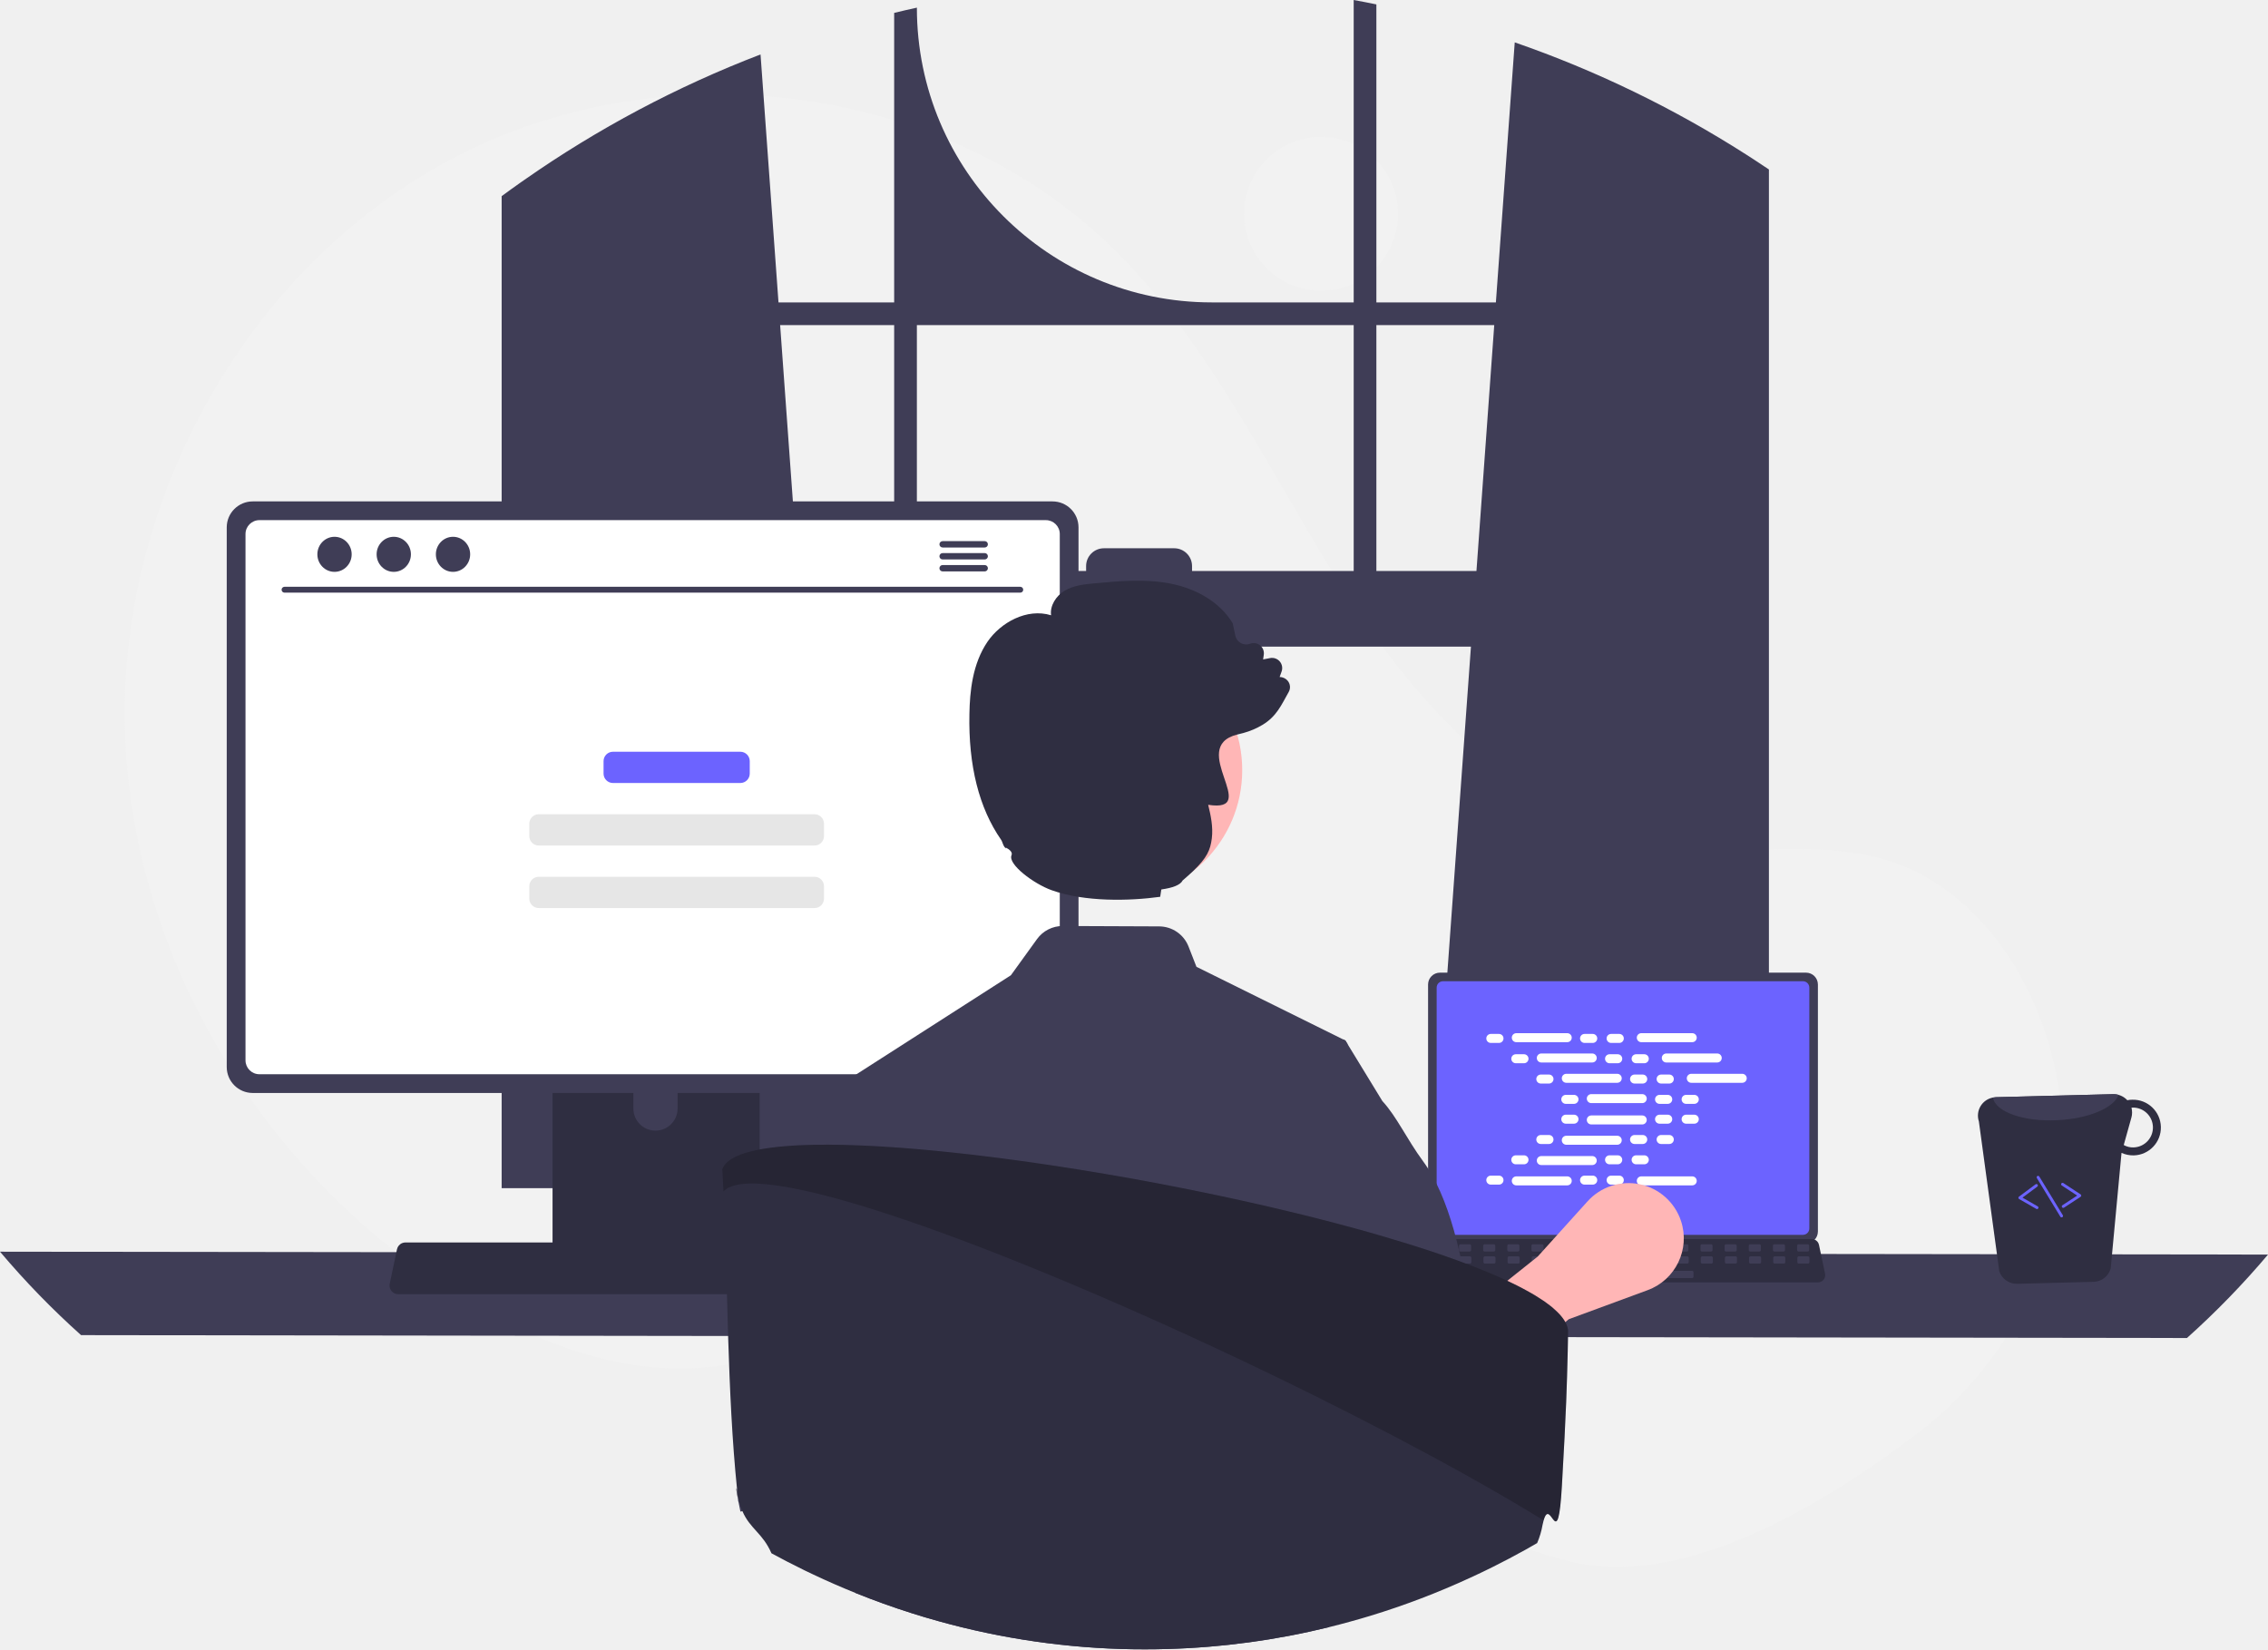
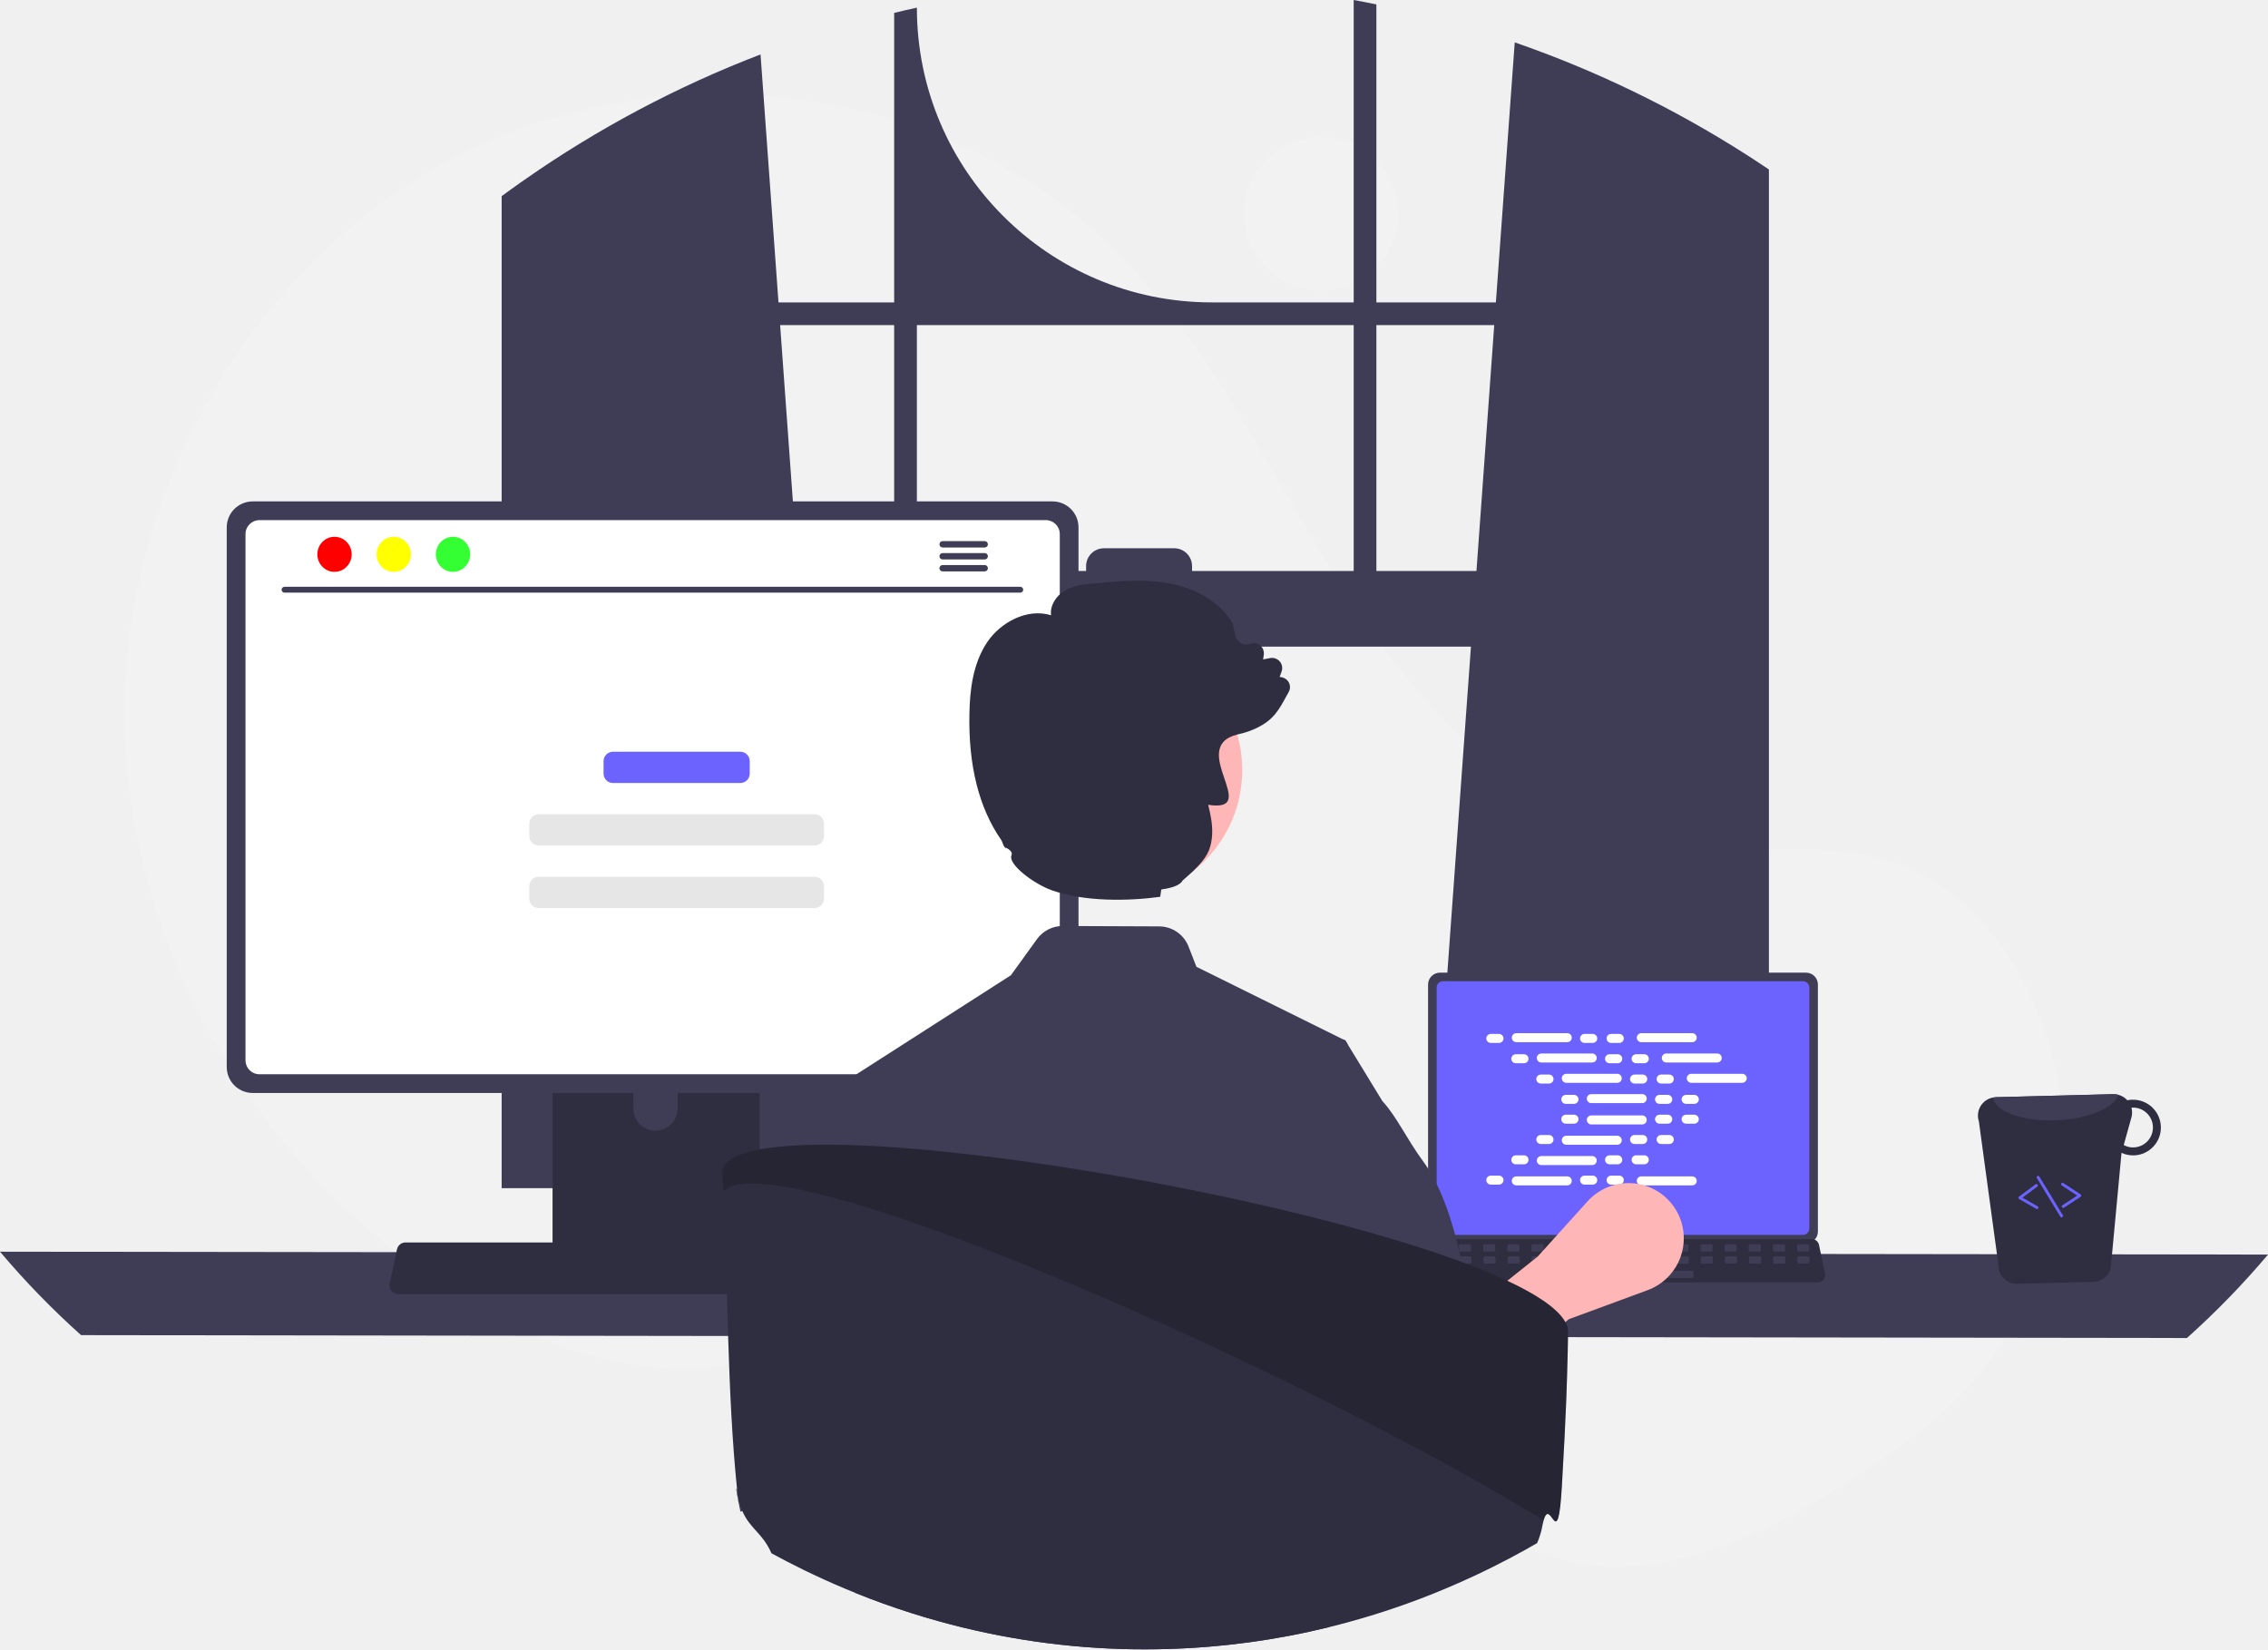
<svg xmlns="http://www.w3.org/2000/svg" data-name="Layer 1" width="786.82" height="572.258" viewBox="0 0 786.82 572.258">
  <circle cx="458.321" cy="74.182" r="26.701" fill="#f2f2f2" />
  <path d="M872.038,661.023c39.688-30.229,58.644-81.025,46.776-129.482q-.442-1.806-.934-3.604c-7.867-28.763-27.332-56.101-55.7-65.291-23.82-7.717-49.82-1.783-74.669-4.851-48.781-6.024-86.601-45.494-113.211-86.819-26.611-41.325-47.062-87.583-82.422-121.724-58.285-56.275-153.362-68.391-225.627-31.76C293.987,254.121,247.955,335.391,249.918,416.386c1.963,80.995,50.046,158.432,119.875,199.517,25.652,15.093,55.321,25.785,84.848,22.044,25.62-3.246,48.899-17.013,74.399-21.1,40.091-6.426,79.927,11.701,114.603,32.824,34.676,21.123,68.17,46.16,107.574,55.952C789.478,715.131,836.881,687.801,872.038,661.023Z" transform="translate(-206.59 -163.8711)" fill="#f2f2f2" />
  <path d="M815.016,219.191c-.87-.58-1.75-1.13-2.62-1.69a380.24,380.24,0,0,0-80.31-38.93l-6.54,90.22h-41.46v-103.39c-2.61-.54-5.24-1.05-7.87-1.53v104.92H626.946A102.27,102.27,0,0,1,524.676,166.521v-0c-2.64.57-5.26,1.18-7.88,1.83v100.44h-40.13l-6.23-86.03a380.858,380.858,0,0,0-81.94,43.53c-.44.3-.88.61-1.31.91-2.21,1.55-4.39,3.13-6.56,4.73v344.19h118.27l-2.09-28.95-11.5-158.95h231.59l-11.5,158.95-2.09,28.95h116.96v-353.45Q817.656,220.901,815.016,219.191Zm-298.22,142.78h-33.39l-6.17-85.3h39.56Zm159.42,0h-56.08v-1.69a6.18,6.18,0,0,0-6.19-6.18h-24.38a6.178,6.178,0,0,0-6.18,6.18v1.69h-58.71v-85.3h151.54Zm7.87,0v-85.3h40.89l-6.17,85.3Z" transform="translate(-206.59 -163.8711)" fill="#3f3d56" />
  <path d="M206.59,598.162a289.003,289.003,0,0,0,28.12,28.95l730.58,1a289.003,289.003,0,0,0,28.12-28.95Z" transform="translate(-206.59 -163.8711)" fill="#3f3d56" />
  <path d="M702.02,505.462v85.704a4.122,4.122,0,0,0,4.119,4.119H833.143a4.122,4.122,0,0,0,4.119-4.119v-85.704a4.124,4.124,0,0,0-4.119-4.115H706.139A4.124,4.124,0,0,0,702.02,505.462Z" transform="translate(-206.59 -163.8711)" fill="#3f3d56" />
  <path d="M704.999,506.529V590.109a2.205,2.205,0,0,0,2.201,2.201H832.086a2.205,2.205,0,0,0,2.201-2.201V506.529a2.206,2.206,0,0,0-2.201-2.206H707.201A2.206,2.206,0,0,0,704.999,506.529Z" transform="translate(-206.59 -163.8711)" fill="#6c63ff" />
  <path d="M699.364,607.881a2.47,2.47,0,0,0,1.943.93H837.299a2.502,2.502,0,0,0,2.446-3.016l-2.111-10.027a2.507,2.507,0,0,0-1.558-1.818,2.425,2.425,0,0,0-.888-.168H703.41a2.424,2.424,0,0,0-.888.168,2.507,2.507,0,0,0-1.558,1.818l-2.111,10.027A2.501,2.501,0,0,0,699.364,607.881Z" transform="translate(-206.59 -163.8711)" fill="#2f2e41" />
  <rect x="830.034" y="595.588" width="4.188" height="2.513" rx="0.488" transform="translate(1457.666 1029.819) rotate(-180)" fill="#3f3d56" />
  <rect x="821.657" y="595.588" width="4.188" height="2.513" rx="0.488" transform="translate(1440.912 1029.819) rotate(-180)" fill="#3f3d56" />
  <rect x="813.28" y="595.588" width="4.188" height="2.513" rx="0.488" transform="translate(1424.158 1029.819) rotate(-180)" fill="#3f3d56" />
  <rect x="804.903" y="595.588" width="4.188" height="2.513" rx="0.488" transform="translate(1407.404 1029.819) rotate(-180)" fill="#3f3d56" />
  <rect x="796.526" y="595.588" width="4.188" height="2.513" rx="0.488" transform="translate(1390.65 1029.819) rotate(-180)" fill="#3f3d56" />
  <rect x="788.149" y="595.588" width="4.188" height="2.513" rx="0.488" transform="translate(1373.896 1029.819) rotate(-180)" fill="#3f3d56" />
  <rect x="779.772" y="595.588" width="4.188" height="2.513" rx="0.488" transform="translate(1357.142 1029.819) rotate(-180)" fill="#3f3d56" />
  <rect x="771.395" y="595.588" width="4.188" height="2.513" rx="0.488" transform="translate(1340.388 1029.819) rotate(-180)" fill="#3f3d56" />
  <rect x="763.018" y="595.588" width="4.188" height="2.513" rx="0.488" transform="translate(1323.634 1029.819) rotate(-180)" fill="#3f3d56" />
  <rect x="754.641" y="595.588" width="4.188" height="2.513" rx="0.488" transform="translate(1306.88 1029.819) rotate(-180)" fill="#3f3d56" />
  <rect x="746.264" y="595.588" width="4.188" height="2.513" rx="0.488" transform="translate(1290.126 1029.819) rotate(-180)" fill="#3f3d56" />
  <rect x="737.887" y="595.588" width="4.188" height="2.513" rx="0.488" transform="translate(1273.372 1029.819) rotate(-180)" fill="#3f3d56" />
  <rect x="729.51" y="595.588" width="4.188" height="2.513" rx="0.488" transform="translate(1256.618 1029.819) rotate(-180)" fill="#3f3d56" />
  <rect x="721.133" y="595.588" width="4.188" height="2.513" rx="0.488" transform="translate(1239.865 1029.819) rotate(-180)" fill="#3f3d56" />
  <rect x="712.756" y="595.588" width="4.188" height="2.513" rx="0.488" transform="translate(1223.111 1029.819) rotate(-180)" fill="#3f3d56" />
  <rect x="704.379" y="595.588" width="4.188" height="2.513" rx="0.488" transform="translate(1206.357 1029.819) rotate(-180)" fill="#3f3d56" />
  <rect x="830.133" y="599.777" width="4.188" height="2.513" rx="0.488" transform="translate(1457.864 1038.196) rotate(-180)" fill="#3f3d56" />
  <rect x="821.756" y="599.777" width="4.188" height="2.513" rx="0.488" transform="translate(1441.11 1038.196) rotate(-180)" fill="#3f3d56" />
  <rect x="813.379" y="599.777" width="4.188" height="2.513" rx="0.488" transform="translate(1424.356 1038.196) rotate(-180)" fill="#3f3d56" />
  <rect x="805.002" y="599.777" width="4.188" height="2.513" rx="0.488" transform="translate(1407.602 1038.196) rotate(-180)" fill="#3f3d56" />
  <rect x="796.625" y="599.777" width="4.188" height="2.513" rx="0.488" transform="translate(1390.848 1038.196) rotate(-180)" fill="#3f3d56" />
  <rect x="788.248" y="599.777" width="4.188" height="2.513" rx="0.488" transform="translate(1374.094 1038.196) rotate(-180)" fill="#3f3d56" />
  <rect x="779.871" y="599.777" width="4.188" height="2.513" rx="0.488" transform="translate(1357.34 1038.196) rotate(-180)" fill="#3f3d56" />
  <rect x="771.494" y="599.777" width="4.188" height="2.513" rx="0.488" transform="translate(1340.586 1038.196) rotate(-180)" fill="#3f3d56" />
  <rect x="763.117" y="599.777" width="4.188" height="2.513" rx="0.488" transform="translate(1323.832 1038.196) rotate(-180)" fill="#3f3d56" />
  <rect x="754.74" y="599.777" width="4.188" height="2.513" rx="0.488" transform="translate(1307.078 1038.196) rotate(-180)" fill="#3f3d56" />
  <rect x="746.363" y="599.777" width="4.188" height="2.513" rx="0.488" transform="translate(1290.324 1038.196) rotate(-180)" fill="#3f3d56" />
  <rect x="737.986" y="599.777" width="4.188" height="2.513" rx="0.488" transform="translate(1273.57 1038.196) rotate(-180)" fill="#3f3d56" />
  <rect x="729.609" y="599.777" width="4.188" height="2.513" rx="0.488" transform="translate(1256.816 1038.196) rotate(-180)" fill="#3f3d56" />
  <rect x="721.232" y="599.777" width="4.188" height="2.513" rx="0.488" transform="translate(1240.062 1038.196) rotate(-180)" fill="#3f3d56" />
  <rect x="712.855" y="599.777" width="4.188" height="2.513" rx="0.488" transform="translate(1223.309 1038.196) rotate(-180)" fill="#3f3d56" />
  <rect x="704.478" y="599.777" width="4.188" height="2.513" rx="0.488" transform="translate(1206.555 1038.196) rotate(-180)" fill="#3f3d56" />
  <rect x="760.604" y="604.803" width="33.508" height="2.513" rx="0.488" transform="translate(1348.126 1048.248) rotate(-180)" fill="#3f3d56" />
  <rect x="515.631" y="358.737" width="5.966" height="3.122" rx="1.561" fill="#fff" />
  <rect x="548.154" y="358.737" width="5.966" height="3.122" rx="1.561" fill="#fff" />
  <rect x="557.369" y="358.737" width="5.966" height="3.122" rx="1.561" fill="#fff" />
  <rect x="524.477" y="358.477" width="20.796" height="3.122" rx="1.561" fill="#fff" />
  <rect x="567.841" y="358.477" width="20.796" height="3.122" rx="1.561" fill="#fff" />
  <rect x="524.304" y="365.784" width="5.966" height="3.122" rx="1.561" fill="#fff" />
  <rect x="556.827" y="365.784" width="5.966" height="3.122" rx="1.561" fill="#fff" />
  <rect x="566.042" y="365.784" width="5.966" height="3.122" rx="1.561" fill="#fff" />
  <rect x="533.15" y="365.523" width="20.796" height="3.122" rx="1.561" fill="#fff" />
  <rect x="576.514" y="365.523" width="20.796" height="3.122" rx="1.561" fill="#fff" />
  <rect x="532.977" y="372.83" width="5.966" height="3.122" rx="1.561" fill="#fff" />
  <rect x="565.5" y="372.83" width="5.966" height="3.122" rx="1.561" fill="#fff" />
  <rect x="574.715" y="372.83" width="5.966" height="3.122" rx="1.561" fill="#fff" />
  <rect x="541.823" y="372.57" width="20.796" height="3.122" rx="1.561" fill="#fff" />
  <rect x="585.187" y="372.57" width="20.796" height="3.122" rx="1.561" fill="#fff" />
  <rect x="541.649" y="379.877" width="5.966" height="3.122" rx="1.561" fill="#fff" />
  <rect x="574.172" y="379.877" width="5.966" height="3.122" rx="1.561" fill="#fff" />
  <rect x="583.387" y="379.877" width="5.966" height="3.122" rx="1.561" fill="#fff" />
  <rect x="550.496" y="379.617" width="20.796" height="3.122" rx="1.561" fill="#fff" />
  <rect x="548.154" y="407.898" width="5.966" height="3.122" rx="1.561" fill="#fff" />
  <rect x="557.369" y="407.898" width="5.966" height="3.122" rx="1.561" fill="#fff" />
  <rect x="567.841" y="408.158" width="20.796" height="3.122" rx="1.561" fill="#fff" />
  <rect x="515.631" y="407.898" width="5.966" height="3.122" rx="1.561" fill="#fff" />
  <rect x="524.477" y="408.158" width="20.796" height="3.122" rx="1.561" fill="#fff" />
  <rect x="524.304" y="400.851" width="5.966" height="3.122" rx="1.561" fill="#fff" />
  <rect x="556.827" y="400.851" width="5.966" height="3.122" rx="1.561" fill="#fff" />
  <rect x="566.042" y="400.851" width="5.966" height="3.122" rx="1.561" fill="#fff" />
  <rect x="533.15" y="401.111" width="20.796" height="3.122" rx="1.561" fill="#fff" />
  <rect x="532.977" y="393.804" width="5.966" height="3.122" rx="1.561" fill="#fff" />
  <rect x="565.5" y="393.804" width="5.966" height="3.122" rx="1.561" fill="#fff" />
  <rect x="574.715" y="393.804" width="5.966" height="3.122" rx="1.561" fill="#fff" />
  <rect x="541.823" y="394.064" width="20.796" height="3.122" rx="1.561" fill="#fff" />
  <rect x="541.649" y="386.758" width="5.966" height="3.122" rx="1.561" fill="#fff" />
  <rect x="574.172" y="386.758" width="5.966" height="3.122" rx="1.561" fill="#fff" />
  <rect x="583.387" y="386.758" width="5.966" height="3.122" rx="1.561" fill="#fff" />
  <rect x="550.496" y="387.018" width="20.796" height="3.122" rx="1.561" fill="#fff" />
  <path d="M711.507,654.353l-13.35-21.102,41.902-33.403,17.295-19.161a19.161,19.161,0,0,1,32.418,6.828h0a19.161,19.161,0,0,1-11.57,23.991l-27.349,10.075Z" transform="translate(-206.59 -163.8711)" fill="#ffb6b6" />
  <path d="M398.28,501.352v102.56h71.85v-102.56a3.448,3.448,0,0,0-2.43-3.3,3.175,3.175,0,0,0-1.03-.16H401.75A3.463,3.463,0,0,0,398.28,501.352Zm28.04,35.24a7.67,7.67,0,0,1,15.34,0v11.9a7.67,7.67,0,0,1-15.34,0Z" transform="translate(-206.59 -163.8711)" fill="#2f2e41" />
  <path d="M398.06,600.632v9.89a1.946,1.946,0,0,0,1.93,1.94h68.43a1.94,1.94,0,0,0,1.93-1.94v-9.89Z" transform="translate(-206.59 -163.8711)" fill="#3f3d56" />
  <path d="M285.25,346.832V534.092a9.007,9.007,0,0,0,9,9h277.5a9.007,9.007,0,0,0,9-9V346.832a9.011,9.011,0,0,0-9-8.99H294.25A9.012,9.012,0,0,0,285.25,346.832Z" transform="translate(-206.59 -163.8711)" fill="#3f3d56" />
  <path d="M291.76,349.162v182.62a4.818,4.818,0,0,0,4.81,4.81H569.44a4.818,4.818,0,0,0,4.81-4.81v-182.62a4.82,4.82,0,0,0-4.81-4.82H296.57A4.821,4.821,0,0,0,291.76,349.162Z" transform="translate(-206.59 -163.8711)" fill="#fff" />
  <path d="M342.4,611.792a2.948,2.948,0,0,0,2.32,1.11h162.34a2.987,2.987,0,0,0,2.92-3.6l-2.52-11.97a2.993,2.993,0,0,0-1.86-2.17,2.895,2.895,0,0,0-1.06-.2H347.23a2.894,2.894,0,0,0-1.06.2,2.992,2.992,0,0,0-1.86,2.17l-2.52,11.97A2.985,2.985,0,0,0,342.4,611.792Z" transform="translate(-206.59 -163.8711)" fill="#2f2e41" />
  <path d="M560.585,369.499H305.261a1.016,1.016,0,0,1,0-2.031H560.585a1.016,1.016,0,0,1,0,2.031Z" transform="translate(-206.59 -163.8711)" fill="#3f3d56" />
-   <ellipse cx="116.051" cy="192.33" rx="5.95" ry="6.083" fill="#3f3d56" />
-   <ellipse cx="136.607" cy="192.33" rx="5.95" ry="6.083" fill="#3f3d56" />
-   <ellipse cx="157.163" cy="192.33" rx="5.95" ry="6.083" fill="#3f3d56" />
+   <ellipse cx="116.051" cy="192.33" rx="5.95" ry="6.083" fill="red" />
+   <ellipse cx="136.607" cy="192.33" rx="5.95" ry="6.083" fill="yellow" />
+   <ellipse cx="157.163" cy="192.33" rx="5.95" ry="6.083" fill="#3f3" />
  <path d="M548.206,351.622h-14.6a1.105,1.105,0,0,0,0,2.21h14.6a1.105,1.105,0,0,0,0-2.21Z" transform="translate(-206.59 -163.8711)" fill="#3f3d56" />
  <path d="M548.206,355.772h-14.6a1.105,1.105,0,0,0,0,2.21h14.6a1.105,1.105,0,0,0,0-2.21Z" transform="translate(-206.59 -163.8711)" fill="#3f3d56" />
  <path d="M548.206,359.922h-14.6a1.105,1.105,0,0,0,0,2.21h14.6a1.105,1.105,0,0,0,0-2.21Z" transform="translate(-206.59 -163.8711)" fill="#3f3d56" />
  <path d="M900.186,604.972a6.416,6.416,0,0,0,6.183,4.331l26.492-.682a6.329,6.329,0,0,0,5.981-4.657l3.749-40.087a9.794,9.794,0,0,0,4.238.871,9.661,9.661,0,1,0-.485-19.317,8.184,8.184,0,0,0-1.736.181,6.548,6.548,0,0,0-4.874-2.103l-40.751,1.052a5.853,5.853,0,0,0-1.005.125,6.365,6.365,0,0,0-4.873,8.265Zm43.173-43.817,2.668-9.553a6.506,6.506,0,0,0,.02-3.375c.129-0.0.244-.062.373-.062a6.91,6.91,0,0,1,.324,13.817A6.505,6.505,0,0,1,943.359,561.156Z" transform="translate(-206.59 -163.8711)" fill="#2f2e41" />
  <path d="M897.978,544.686c.868,4.964,10.629,8.454,22.366,7.847,10.793-.497,19.617-4.287,21.234-8.778a6.025,6.025,0,0,0-1.844-.246l-40.751,1.052A5.853,5.853,0,0,0,897.978,544.686Z" transform="translate(-206.59 -163.8711)" fill="#3f3d56" />
  <path d="M922.494,582.944a.497.497,0,0,0,.151-.066l5.753-3.766a.499.499,0,0,0,0-.836l-5.98-3.917a.5.5,0,1,0-.548.836l5.341,3.498-5.114,3.348a.5.5,0,0,0,.396.903Z" transform="translate(-206.59 -163.8711)" fill="#6c63ff" />
  <path d="M913.408,583.363a.5.5,0,0,0,.126-.918l-5.303-3.04,5.126-3.807a.5.5,0,1,0-.596-.802l-5.739,4.263a.5.5,0,0,0,.049.835l5.965,3.42A.5.5,0,0,0,913.408,583.363Z" transform="translate(-206.59 -163.8711)" fill="#6c63ff" />
  <path d="M921.922,586.244a.482.482,0,0,0,.137-.058.5.5,0,0,0,.168-.687l-8.155-13.408a.5.5,0,0,0-.854.521l8.155,13.408A.5.5,0,0,0,921.922,586.244Z" transform="translate(-206.59 -163.8711)" fill="#6c63ff" />
  <rect x="209.385" y="260.827" width="50.719" height="10.846" rx="3.264" fill="#6c63ff" />
  <rect x="183.626" y="282.519" width="102.236" height="10.846" rx="3.264" fill="#e6e6e6" />
  <rect x="183.626" y="304.21" width="102.236" height="10.846" rx="3.264" fill="#e6e6e6" />
  <path d="M497.301,540.717l.217.684.011.023,6.525,19.838,7.506,22.861,14.123,42.961.137,6.673v.023l1.049,53.684-2.909,7.278,3.274,11.932s-1.506-18.037-9.582-7.679c-4.574,5.886-9.925,11.91-14.317,17.556q9.6,3.884,19.507,7.027c1.426.456,2.863.89,4.301,1.323q.462.137.924.274a266.863,266.863,0,0,0,67.351,10.826c1.186.034,2.35.057,3.479.08.399.011.787.023,1.175.023,1.278.011,2.544.023,3.822.023q3.867,0,7.7-.114a266.853,266.853,0,0,0,56.091-7.586c-.125-7.586-.468-16.45-.958-25.918-.228-4.643-5.35-9.674-5.658-14.533-.217-3.65,4.381-7.084,4.141-10.792-1.551-22.827-3.491-14.064-4.928-30.229q-.222-2.379-.411-4.552c-.924-10.381-1.563-16.872-1.563-16.872l6.137-38.683,9.639-60.734-.742-1.221-.833-.411-50.844-25.165-2.761-7.073a10.979,10.979,0,0,0-10.141-6.947l-33.493-.137a10.931,10.931,0,0,0-8.909,4.529l-9.069,12.56Z" transform="translate(-206.59 -163.8711)" fill="#3f3d56" />
  <path d="M533.407,617.525,525.82,633.758l-5.179,11.088-8.909,46.646-4.46,4.734L503.45,679.467l-39.998,8.881c-1.312-7.29-.351.247-1.161-7.75.228-.228.468-.456.707-.685.639-.593,1.175-1.152,1.164-1.688-.456-27.584.913-74.526,12.343-102.966a60.053,60.053,0,0,1,7.027-13.107c.228-.308.445-.616.662-.924,5.27-7.381,8.601-14.647,13.324-19.815v-.011a.53.53,0,0,0,.08-.08.157.157,0,0,0,.046-.034l32.443-17.203,1.392,39.105.992,28.109Z" transform="translate(-206.59 -163.8711)" fill="#3f3d56" />
  <path d="M650.391,622.135l9.476,20.275,3.307,7.061,8.907,46.642,4.446,4.723,3.83-16.755,1.8-.369,32.459-6.722,9.461,30.046a17.984,17.984,0,0,0-3.261-22.506c-.646-.585-1.184-1.154-1.169-1.692.538-32.443-1.446-91.684-19.367-116.066-5.692-7.738-9.107-15.445-14.076-20.829-.015-.015-.015-.031-.031-.031L674.081,526.114l-.738-1.215-.831-.415Z" transform="translate(-206.59 -163.8711)" fill="#3f3d56" />
  <circle id="a657ec4b-47ce-4d2a-9c58-81a811696ca9" data-name="Ellipse 5" cx="386.397" cy="267.201" r="44.558" fill="#ffb6b6" />
  <path d="M653.212,399.948a3.759,3.759,0,0,0-2.69-1.19l.67-1.86a3.528,3.528,0,0,0-3.96-4.7l-2.44.47.23-1.63a3.534,3.534,0,0,0-4.73-3.82,3.766,3.766,0,0,1-3.24-.23,3.846,3.846,0,0,1-1.92-2.61l-.85-4.1-.09-.22c-4.14-6.9-12.1-11.92-21.84-13.76-8.67-1.65-17.56-.81-26.13-.02-3.4.32-7.24.68-10.44,2.64-2.72,1.68-5.02,5.04-4.55,8.43-8.45-2.59-17.51,2.58-22,9.1-5.32,7.76-6.19,17.48-6.33,25.08-.38,17.98,3.33,32.69,11,43.73.56.8.7,2.47,1.81,3.03l-.23-.37c1.24.62,2.5,1.62,2.03,2.69-1.35,3.08,7.62,9.89,13.94,12.14,11.53,4.11,26.86,3.76,37.64,2.28l.38-2.55c3.89-.53,6.63-1.54,7.4-3.12,1.36-1.16,2.52-2.2,3.53-3.16l.01-.01c.02-.02.06-.05.08-.07,4.87-4.67,6-7.33,6.51-11.38.49-3.97-.38-8-1.27-11.63,18.74,2.9-7.38-19.96,10.08-24.38a5.434,5.434,0,0,1,.61-.15c.51-.12,1.02-.24,1.51-.38a26.448,26.448,0,0,0,6.72-2.87c4.88-2.97,6.49-6.91,9.01-11.35A3.427,3.427,0,0,0,653.212,399.948Z" transform="translate(-206.59 -163.8711)" fill="#2f2e41" />
  <path d="M750.582,625.308c-.01,1.75-.03,4.2-.11,7.23q-.015.63-.03,1.29c-.13,5.57-.26,10.24-.47,15.43-.01.36-.02.71-.04,1.07-.28,7.24-.72,15.67-1.48,29.02-1.41,24.66-3.87,3.39-6.34,12.04-.12.43-.25.94-.37,1.54a27.916,27.916,0,0,1-1.88,6.33c-1.31.78-2.66,1.53-3.99,2.28-3.79,2.11-7.64,4.14-11.52,6.07-2.18,1.08-4.37,2.14-6.57,3.16-.35.16-.69.32-1.03.47a270.887,270.887,0,0,1-34.75,13.26c-2.32.7-4.63,1.38-6.97,2.01-2.44.68-4.88,1.32-7.35,1.92a266.893,266.893,0,0,1-56.09,7.59c-2.55.08-5.12.11-7.7.11-1.28,0-2.54-.01-3.82-.02-.39,0-.78-.01-1.17-.02-1.13-.03-2.3-.05-3.48-.08a266.663,266.663,0,0,1-67.35-10.83l-.93-.27c-1.44-.44-2.87-.87-4.3-1.33q-9.9-3.135-19.51-7.02-7.335-2.955-14.5-6.34a.339.339,0,0,1-.12-.06c-1-.46-2.01-.94-3.01-1.43-.13-.07-.27-.14-.41-.21q-5.595-2.73-11.07-5.72c-3.07-7.05-7.39-8.4-10.07-14.6a25.874,25.874,0,0,1-1.68-5.74c0-.02-.01-.04-.01-.07.28,3.72-1.19-6.6-.01-.04-.01-.12-.02-.25-.03-.4-.03-.36-.07-.8-.13-1.35-3.43-33.49-3.21-71.79-4.7-103.35q-.15-3.06-.31-5.86c-.03-.62-.07-1.23-.11-1.83.07-.18.15-.37.24-.55a1.002,1.002,0,0,1,.07-.15,1.623,1.623,0,0,1,.1-.18c.02-.03.05-.07.07-.1a.917.917,0,0,1,.05-.1c.09-.14.19-.29.3-.43.05-.06.09-.11.14-.16a.808.808,0,0,1,.12-.14.637.637,0,0,1,.11-.13c.04-.04.08-.09.13-.14a.302.302,0,0,1,.08-.08,2.033,2.033,0,0,1,.26-.25,9.624,9.624,0,0,1,1.14-.9c.14-.09.29-.18.43-.28a19.135,19.135,0,0,1,3.17-1.52c.38-.14.76-.27,1.17-.41.15-.04.29-.09.44-.14.22-.07.44-.14.67-.19,1.14-.34,2.37-.63,3.7-.9.16-.03.33-.06.5-.1.24-.05.49-.09.74-.13.34-.06.69-.12,1.04-.18,2.97-.47,6.34-.82,10.06-1.05q.525-.03,1.05-.06c.41-.02.82-.04,1.24-.06.35-.02.71-.03,1.07-.04.35-.02.71-.03,1.08-.04,1.01-.03,2.05-.06,3.11-.08,3.02-.06,6.2-.04,9.54.03,1.55.04,3.13.08,4.75.15.11,0,.21.01.31.01,1.41.05,2.83.11,4.29.19,1.02.05,2.05.1,3.08.16.97.06,1.95.12,2.94.19.77.04,1.54.1,2.32.15.66.05,1.32.1,1.98.14l.9.06c.49.04.98.07,1.48.12,1.1.09,2.2.18,3.32.27,1.11.1,2.24.2,3.37.3s2.27.21,3.41.32c.12.01.23.02.34.03,1.04.11,2.08.21,3.13.32.24.02.49.04.73.07,1.001.101,2.022.218,3.032.326.31.033.618.066.929.1.791.086,1.572.161,2.368.254,1.05.12,2.12.23,3.16.37.81.09,1.62.18,2.43.28,1.27.15,2.56.31,3.85.48.49.06.98.12,1.47.19,3.68.46,7.4.97,11.18,1.5,5.73.81,11.55,1.69,17.41,2.64q8.805,1.425,17.71,3.01c1.5.27,3,.54,4.51.82q1.02.195,2.04.39c1.16.21,2.32.43,3.48.65,1.16.22,2.32.44,3.48.67,1.38.27,2.77.54,4.15.81,9.09,1.8,18.13,3.72,26.95,5.73,1.45.33,2.9.67,4.34,1q4.32,1.005,8.56,2.04c.78.18,1.55.37,2.32.56,1.92.48,3.84.96,5.73,1.45l.33.09c1.39.34,2.75.69,4.11,1.05q4.815,1.26,9.47,2.55,3.09.855,6.11,1.73c3.01.87,5.96,1.75,8.83,2.64.71.22,1.42.44,2.12.65,2.1.65,4.17,1.31,6.18,1.97,1.6.52,3.16,1.05,4.7,1.58q2.31.795,4.53,1.59c.95.34,1.89.7,2.83,1.04,1.35.5,2.68,1,3.98,1.5.4.15.79.31,1.18.46.25.11.49.2.73.3.47.19.95.37,1.41.56.47.18.93.37,1.39.57.45.18.91.37,1.35.56.45.18.89.37,1.33.57.37.15.73.31,1.08.47.71.31,1.42.62,2.11.94.34.16.68.31,1.02.47l.78.36c.11.06.22.11.33.16.25.12.51.25.76.37.58.27,1.15.56,1.71.83.75.38,1.48.76,2.18,1.13.71.38,1.4.76,2.06,1.13.11.06.21.12.32.18.15.08.3.17.45.25.51.29,1,.59,1.49.88.96.59,1.87,1.17,2.72,1.75.19.13.37.26.56.38.63.45,1.23.89,1.79,1.34,0,.01,0,.01.01.01.19.14.37.29.55.43.15.14.31.26.46.4.52.45,1,.88,1.44,1.32a5.667,5.667,0,0,1,.42.43,1.208,1.208,0,0,1,.16.16c.2.2.38.4.55.6a.553.553,0,0,1,.07.09c.24.28.46.56.67.84.1.14.21.28.3.42.12.17.24.35.34.52.09.14.17.29.25.43a7.257,7.257,0,0,1,.54,1.13,5.241,5.241,0,0,1,.27.82A5.844,5.844,0,0,1,750.582,625.308Z" transform="translate(-206.59 -163.8711)" fill="#2f2e41" />
  <path d="M750.582,625.308c-.01,1.75-.03,4.2-.11,7.23-.01.42-.03.85-.04,1.29-.1,4.25-.25,9.5-.46,15.43-.01.36-.02.71-.04,1.07-.28,7.24-.72,15.67-1.48,29.02-1.41,24.66-3.87,3.39-6.34,12.04-6.86-4.22-14.38-8.64-22.42-13.18q-2.175-1.23-4.39-2.47c-16.08-8.97-34.04-18.37-52.79-27.68-.74-.37-1.49-.74-2.23-1.1-42.95-21.23-89.83-41.88-127.81-55.66-7.33-2.66-14.33-5.06-20.91-7.17-13.86-4.43-25.84-7.53-35.06-8.87-9.6-1.4-16.23-.9-18.91,1.99q-.15-3.06-.31-5.86-.06-.93-.12-1.83c.062-.165.142-.322.22-.48.011-.023.019-.047.03-.07a1.002,1.002,0,0,1,.07-.15,1.623,1.623,0,0,1,.1-.18,1.06,1.06,0,0,1,.12-.2c.09-.14.19-.29.3-.43a3.483,3.483,0,0,1,.26-.3.637.637,0,0,1,.11-.13c.04-.04.08-.09.13-.14a.302.302,0,0,1,.08-.08,2.033,2.033,0,0,1,.26-.25,9.624,9.624,0,0,1,1.14-.9c.14-.09.29-.18.43-.28a19.135,19.135,0,0,1,3.17-1.52c.38-.14.76-.27,1.17-.41.15-.04.29-.09.44-.14.22-.07.44-.14.67-.19,1.14-.34,2.37-.63,3.7-.9.4-.08.82-.16,1.24-.23.34-.06.69-.12,1.04-.18,2.97-.47,6.34-.82,10.06-1.05q.525-.03,1.05-.06c.41-.02.82-.04,1.24-.06.35-.02.71-.03,1.07-.04.35-.02.71-.03,1.08-.04,1.01-.03,2.05-.06,3.11-.08,3.02-.05,6.2-.03,9.54.04,1.55.03,3.13.08,4.75.15.1,0,.21.01.31.01,1.41.04,2.84.11,4.29.18,1.02.05,2.05.1,3.08.16.97.06,1.95.12,2.94.19.77.04,1.54.1,2.32.15.66.05,1.32.1,1.98.14.79.06,1.58.12,2.38.18,1.1.09,2.2.18,3.32.27,1.11.1,2.24.2,3.37.3s2.27.21,3.41.32c.12.01.23.02.34.03,1.04.11,2.08.21,3.13.32q8.73.885,17.97,2.07,5.52.705,11.18,1.51c5.73.81,11.55,1.69,17.41,2.63q8.805,1.425,17.71,3.01c1.5.27,3,.54,4.51.82q2.76.51,5.52,1.04c1.16.22,2.32.44,3.48.67,1.38.27,2.77.54,4.15.81,9.09,1.8,18.13,3.72,26.95,5.73,1.45.33,2.9.67,4.34,1q4.32,1.005,8.56,2.04c.78.19,1.55.38,2.32.57q2.895.72,5.73,1.44v.01c.11.02.22.05.33.08,1.38.35,2.75.7,4.11,1.06q4.815,1.26,9.47,2.54c2.06.58,4.1,1.15,6.11,1.73,3.01.88,5.96,1.76,8.83,2.64.71.22,1.42.44,2.12.65q3.15.99,6.18,1.97c1.6.52,3.16,1.05,4.7,1.58q2.31.795,4.53,1.59c.96.34,1.9.69,2.83,1.03,1.36.5,2.68,1,3.98,1.51.4.15.79.31,1.18.46.73.28,1.44.57,2.14.86.47.18.93.37,1.39.57.45.18.91.37,1.35.56.45.18.89.37,1.33.57.37.15.73.31,1.08.47.71.31,1.42.62,2.11.94.34.16.68.31,1.02.47l.78.36c.11.06.22.11.33.16.85.4,1.67.8,2.47,1.2.75.38,1.48.76,2.18,1.13.83.44,1.62.87,2.38,1.31.15.08.3.17.45.25.51.29,1,.59,1.49.88.96.59,1.87,1.17,2.72,1.75.84.58,1.62,1.15,2.35,1.72,0,.01,0,.01.01.01.35.28.69.56,1.01.83.52.45,1,.88,1.44,1.32a5.667,5.667,0,0,1,.42.43,1.208,1.208,0,0,1,.16.16c.21.23.42.46.62.69.24.28.46.56.67.84.1.14.21.28.3.42.12.17.24.35.34.52.09.14.17.29.25.43a7.257,7.257,0,0,1,.54,1.13,6.053,6.053,0,0,1,.27.82A5.844,5.844,0,0,1,750.582,625.308Z" transform="translate(-206.59 -163.8711)" opacity="0.2" />
</svg>
